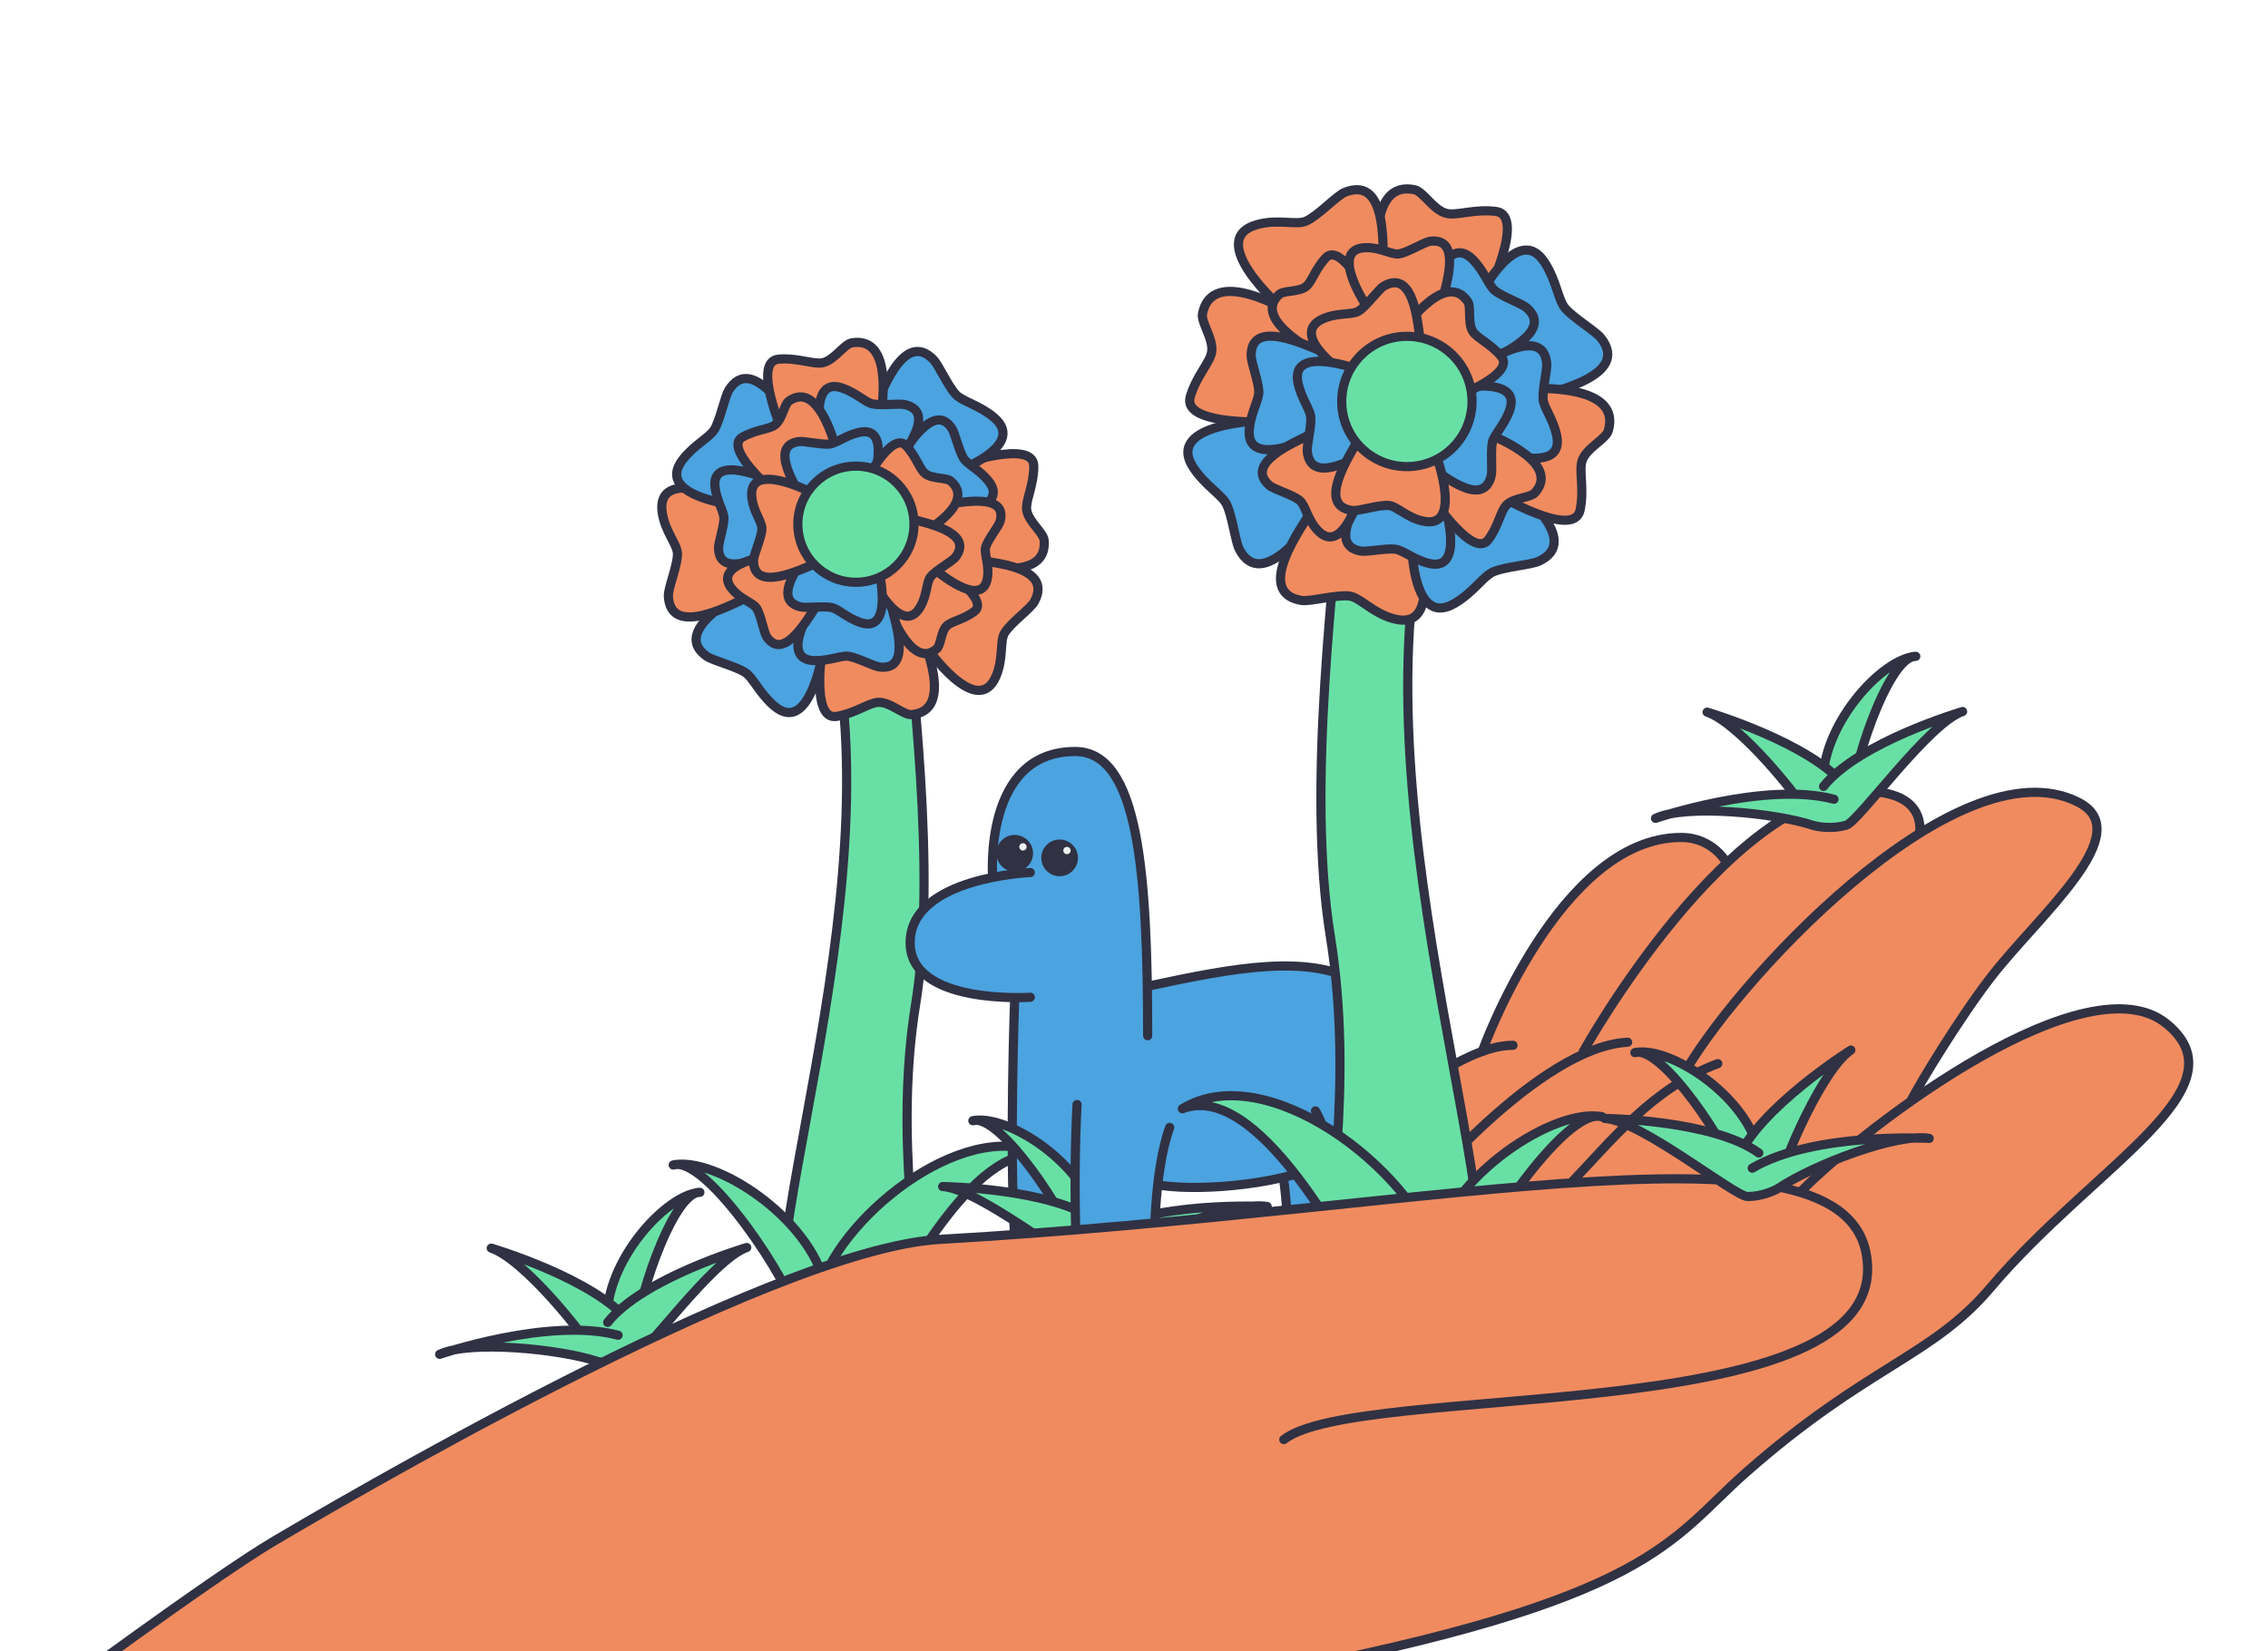
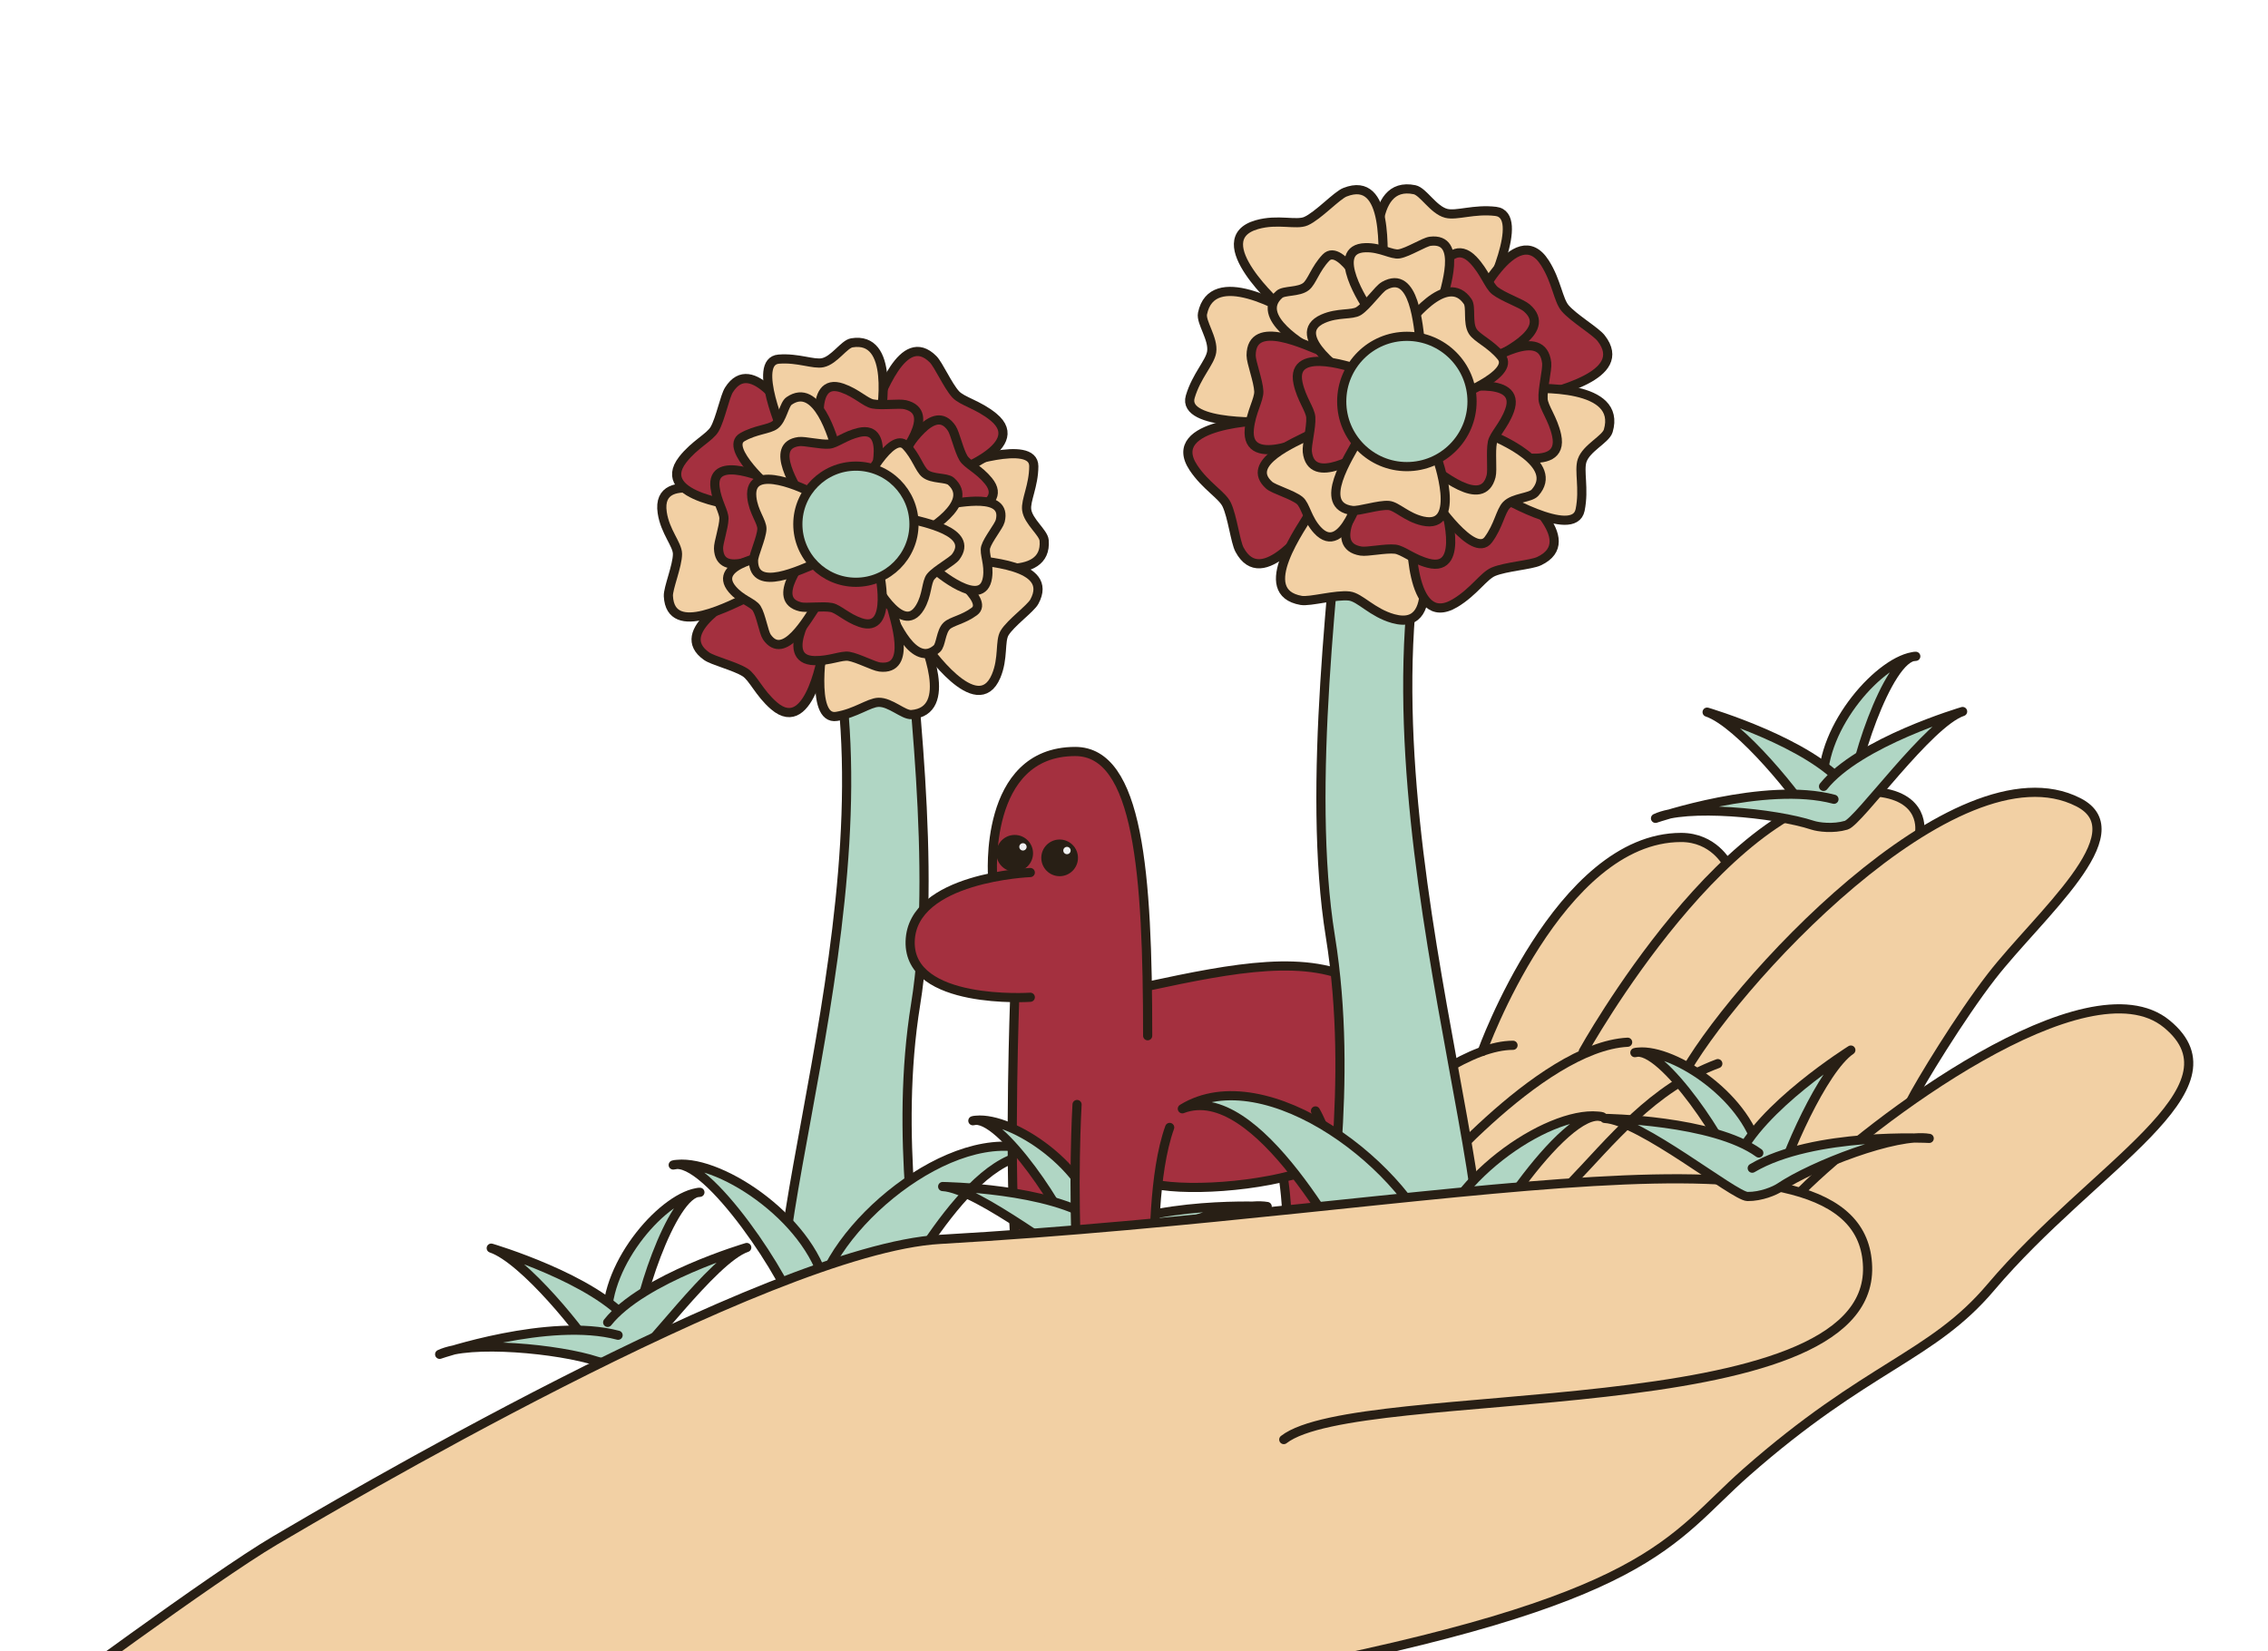
<svg xmlns="http://www.w3.org/2000/svg" id="Layer_1" data-name="Layer 1" version="1.1" viewBox="0 0 1484 1080">
  <defs>
    <style>
      .cls-1, .cls-2, .cls-3, .cls-4, .cls-5, .cls-6 {
-         stroke: #303143;
+         stroke: #281F15;
        stroke-linecap: round;
        stroke-width: 6px;
      }

      .cls-1, .cls-2, .cls-3, .cls-4, .cls-6 {
        stroke-linejoin: round;
      }

      .cls-1, .cls-7 {
-         fill: #f08b5f;
+         fill: #F2D0A4;
      }

      .cls-2, .cls-8 {
-         fill: #4ba3df;
+         fill: #A4303F;
      }

      .cls-3 {
        display: none;
      }

      .cls-3, .cls-6 {
-         fill: #68e0a5;
+         fill: #B0D6C4;
      }

      .cls-7, .cls-8, .cls-9, .cls-10 {
        stroke-width: 0px;
      }

      .cls-9 {
        fill: #f0f0f0;
      }

      .cls-4, .cls-5 {
        fill: none;
      }

      .cls-10 {
-         fill: #303143;
+         fill: #281F15;
      }

      .cls-5 {
        stroke-miterlimit: 10;
      }
    </style>
  </defs>
  <g>
    <path class="cls-6" d="M590.77,373.13c5.59,71.44,22.47,196.7,8.37,283.91s2.78,169.79,2.78,207.83l-88.55,10.88c-19.89-70.77,83.91-330.05,18.97-502.62" />
    <path class="cls-6" d="M521.13,860.59c-2.95-19.63-58.83-104.97-80.64-98.26,27.21-5.67,88.99,33.63,99.63,79.14" />
    <path class="cls-6" d="M577.2,862.36c13.56-22.77,64.74-121.43,108.29-104.72-48.83-30.03-133.55,35.07-149.04,85.67" />
    <path class="cls-3" d="M591.09,851.47c21.97-27.94,77.56-68.94,128.46-56.93-64.44-30.48-128.85,17.88-165.39,74.17" />
    <path class="cls-3" d="M518.23,864.76c-17.59-14.94-86.63-54.26-121.81-58.24,0,0,113.74,10.52,153.48,33.86" />
    <path class="cls-3" d="M554.67,875.45c-48.26-30.78-141.58-28.93-141.58-28.93,26.48-3.59,93.22,25.09,118.86,43.58,3.91,2.82,14.7,7.93,25.71,8.17,10.6.23,88.39-58.1,117.25-58.47,0,0-87.23-1.99-125.08,23.28" />
    <g>
      <g>
        <path class="cls-1" d="M538.75,419.38s-9.25,52.39,8.65,49.4c12.56-2.1,21.14-9,27.39-9.21,7.77-.26,16.43,8.45,21.61,8.03,27.95-2.22,9.46-46.14,3.55-58.77" />
        <path class="cls-2" d="M538.98,423.67s-8.32,58.97-32.52,38.18c-9.66-8.3-13.65-18.48-18.93-21.84-6.56-4.17-20.91-7.63-25.16-10.61-22.95-16.1,17.73-37.99,29.24-45.87" />
        <path class="cls-1" d="M482.94,328.25s-54.36-24.33-49.63,7.23c1.89,12.59,9.94,20.7,9.98,26.96.04,7.77-6.22,22.45-5.96,27.63,1.42,28,41.6,5.2,54.4-.36" />
        <path class="cls-1" d="M626.28,304.55s50.2-17.62,50.15.53c-.03,12.74-5.45,22.32-4.65,28.52,1,7.71,11,14.85,11.43,20.02,2.33,27.94-44,16.81-57.42,13.02" />
        <path class="cls-1" d="M605.65,422.7s33.71,49.1,46.12,19.7c4.95-11.73,2.31-22.85,5.54-28.21,4.02-6.65,17.01-15.92,19.49-20.48,13.38-24.64-32.8-26.12-46.61-28.05" />
        <path class="cls-2" d="M618.06,311.52s56.66-18.34,32.01-38.61c-9.84-8.09-20.55-10.26-24.77-14.89-5.24-5.74-11.12-19.29-14.78-22.96-19.81-19.84-34.37,24.01-40.15,36.7" />
        <path class="cls-2" d="M486.43,331.38s-59.31-5.43-39.72-30.62c7.82-10.05,17.79-14.53,20.89-19.97,3.84-6.75,6.6-21.26,9.37-25.65,14.96-23.71,38.81,15.86,47.24,26.97" />
        <path class="cls-1" d="M513.04,285.03s-21.6-48.62-3.5-50.03c12.7-.99,22.68,3.64,28.8,2.34,7.6-1.61,13.92-12.15,19.03-13,27.66-4.57,20.3,42.51,17.6,56.19" />
      </g>
      <path class="cls-1" d="M616.64,371.57s31.17,20.89,20.9,28.54c-7.2,5.37-14.91,6.36-18.07,9.43-3.93,3.82-3.73,12.49-6.47,14.92-14.79,13.13-28.1-17.73-31.63-26.92" />
      <path class="cls-2" d="M504.14,314.43s-39.31-18.4-36.25,4.66c1.22,9.2,5.85,15.69,5.8,20.25-.07,5.66-3.67,15.8-3.54,19.58.69,20.42,30.25,4.3,39.64.41" />
      <path class="cls-2" d="M533.99,393.02s-26.03,38.71-1.04,39.27c9.97.22,17.63-3.62,22.46-2.81,6,1.01,16.18,6.5,20.22,6.99,21.8,2.64,9.56-31.42,6.98-42.04" />
      <path class="cls-1" d="M506.19,362.94s-41.54,5.55-27.03,22.69c5.79,6.84,13.61,8.72,15.95,12.45,2.9,4.64,4.58,15.74,6.66,18.75,11.21,16.24,26.83-12.28,32.43-20.34" />
      <path class="cls-2" d="M616.87,338.81s45.29-5.19,29.86-24.12c-6.16-7.56-13.87-10.81-16.33-14.92-3.06-5.1-5.42-16.15-7.62-19.46-11.86-17.89-29.42,12.81-35.68,21.46" />
      <path class="cls-1" d="M611.8,372.66s31.14,27.07,34.35,5.2c1.28-8.73-2.42-15.73-1.19-19.88,1.54-5.16,8.64-13.63,9.51-17.12,4.69-18.85-26.53-11.82-36.13-10.71" />
      <path class="cls-2" d="M538.42,290.88s-10.84-45.13,12.66-36.98c9.38,3.25,15.18,9.49,19.97,10.42,5.95,1.15,17.34-.45,21.28.5,21.24,5.11-1.99,32.61-8.08,41.62" />
      <path class="cls-1" d="M505.09,320.61s-31.79-27.45-19.34-34.55c8.73-4.98,17.43-5.03,21.36-8.02,4.89-3.71,5.85-13.36,9.22-15.69,18.22-12.58,28.8,23.53,31.48,34.21" />
      <path class="cls-2" d="M570.09,318.47s14.54-40.73-8.04-35.52c-9.01,2.08-15.01,7.28-19.54,7.66-5.62.47-16.02-2.15-19.76-1.66-20.19,2.61-1.41,30.41,3.33,39.36" />
      <path class="cls-1" d="M564.67,317.85s18.54-36.37,28.12-26.27c6.73,7.09,8.79,15.28,12.53,18.3,4.64,3.75,13.97,2.42,16.95,5.06,16.1,14.28-15.52,32.64-24.98,37.65" />
      <path class="cls-1" d="M570.27,378.26s19.59,39.41,31.71,19.18c4.84-8.07,4.05-16.48,6.97-20.07,3.63-4.45,14.09-9.89,16.38-12.97,12.34-16.64-21.29-22.5-31.2-25.34" />
      <path class="cls-2" d="M574.88,372.28s10.37,42.76-11.92,35.08c-8.9-3.06-14.41-8.97-18.95-9.83-5.64-1.07-16.44.46-20.17-.42-20.15-4.79,1.82-30.92,7.57-39.47" />
      <path class="cls-1" d="M529.8,321.67s-40.33-20.38-37.87,3.71c.98,9.61,6.8,16.05,6.6,20.79-.25,5.89-5.52,16.79-5.5,20.73.08,21.27,31.34,5.42,41.24,1.67" />
      <circle class="cls-6" cx="560.04" cy="343.02" r="38" />
    </g>
  </g>
  <g id="pinky">
    <polygon class="cls-7" points="843 791.65 856.17 775 875.78 755.54 891 741.45 904.86 729.47 922.94 715.15 938.68 704.16 952.33 696 969.85 688 980.41 662.91 993.73 636.73 1004.93 618 1017.33 600.26 1032.42 582.48 1046.28 569.57 1065 557.06 1080.44 550.81 1095.18 548.18 1108.16 548.91 1118.58 553.23 1127.02 560.7 1130 565 1111.13 583.76 1092.57 605.32 1072.83 631.12 1058.42 651.87 1043.65 675.01 1036 689.83 1003.27 709.39 975.5 732 951.87 754.7 927 782.97 900 811 857 815 843 791.65" />
    <path class="cls-4" d="M969.85,688s50.15-140,130.15-140c21.21,0,30,17,30,17" />
    <path class="cls-4" d="M843,789s93.97-105,147-105" />
  </g>
  <g id="ring">
    <polygon class="cls-7" points="927 782 947.74 758.98 983.19 725.27 1013.81 702.14 1033.24 691.12 1039.46 682 1065 642.19 1104.6 591.05 1136.06 559.01 1166.37 535.96 1194.03 522.59 1222.02 517.89 1239 520.42 1248.26 525.24 1256.24 536.05 1256 545 1228 564 1189.32 597.87 1167.23 619.73 1146.12 642.81 1125.64 667.73 1105.77 696 1100 707.67 1081.09 721 1070.37 730.2 1059 741.13 1047.6 752.98 1036 765.47 1027 774.12 979.04 789 948.26 789 927 782" />
    <path class="cls-4" d="M1036,688s97.12-175.1,189-170c36,2,31,27,31,27" />
    <path class="cls-4" d="M927,782s80-97,138-100" />
  </g>
  <g id="middle">
    <polygon class="cls-7" points="1027.9 774.06 1078.59 723.04 1103.79 705.45 1103.79 699.25 1112.24 686.09 1139.86 650.12 1167.23 619.73 1197.09 590.69 1237.85 557.54 1267.38 538.63 1298.91 524.37 1328.61 517.89 1344.88 519.76 1363.86 527.33 1370.67 535.32 1372.11 550.94 1358.88 572.92 1339.88 596.49 1314.43 625.18 1297.74 645.97 1279 673.13 1261.43 701.01 1251.94 719.49 1230 749 1193.55 771.36 1178.5 779.5 1138 798 1075.5 801.21 1027.9 774.06" />
    <path class="cls-5" d="M1100,706c31-59,180.01-222.02,260-181,39,20-26,74-57,114-20.29,26.18-47,70-53,82" />
    <path class="cls-5" d="M1027,775c27-28,54-63,97-79" />
  </g>
  <g id="indexHand">
    <polygon class="cls-7" points="650 1117 830.57 1095.5 940.41 1070.77 1004.79 1051.8 1061.03 1028.24 1098.57 1003.86 1134.34 970.93 1187.54 927.25 1226.48 900.97 1258.77 880.42 1293.91 851.95 1322.29 820.7 1353.27 790.63 1395.62 751.49 1421.72 722.37 1432.13 698.42 1429.41 684 1417.74 670 1403.18 662.39 1380.26 660.15 1352.28 666.11 1329.81 674.55 1295.96 691.56 1256.24 716.51 1219 745 1200 761 1183.11 775 1155 799 1045 845 691 911 375 1029 149 1030 253 1155 534 1166 650 1117" />
    <path class="cls-4" d="M1178.5,779.5c46-46,187.49-152,239.24-109.5,51.76,42.5-47.75,92.74-115.24,172.5-38.5,45.5-80.7,51.12-160,121-50.5,44.5-60.5,83.5-315,132" />
  </g>
  <g id="tybalt">
    <g id="backFoot">
      <polygon class="cls-8" points="839.74 770.75 841.88 805.48 879.34 803.75 877.01 779.38 875.1 768.49 873.14 759.95 859.54 764.52 839.74 770.75" />
      <path class="cls-4" d="M879.34,803.75c-8.55,1.83-30.65,3.6-37.46,1.73.91-15.44-2.14-34.73-2.14-34.73" />
    </g>
    <g id="farFrontLeg">
      <polygon class="cls-8" points="663.93 652.8 662.33 750.48 663.93 809.84 704.03 809.84 731.43 788.52 750.94 728.26 750.94 677.75 750.45 632.1 749.27 601.99 744.85 556.55 734.4 516.64 721.82 498.45 703.54 491.75 679.78 497.16 659.72 518.01 651.94 537.46 649.31 574.17 662.33 637.77 663.93 652.8" />
      <path class="cls-4" d="M704.03,809.84c-6.72,3.09-32.88,1.71-40.09,0-3.61-58.11,0-157.05,0-157.05" />
    </g>
    <g>
      <path class="cls-6" d="M702.06,813.19c-2.39-15.95-47.79-85.27-65.5-79.82,22.1-4.6,72.29,27.32,80.93,64.28" />
      <path class="cls-6" d="M729.49,822.12c4.77-20.03,30.06-78.01,48.39-90.42,0,0-60.08,37.61-74.4,71.74" />
      <path class="cls-6" d="M713.35,808.99c40.09-23.7,115.8-19.49,115.8-19.49-21.39-3.7-76.43,17.76-97.79,32.1-3.25,2.18-12.17,6.04-21.12,5.92-8.61-.12-70.02-49.95-93.44-51.09,0,0,70.87.9,100.85,22.62" />
    </g>
    <g id="torso">
      <polygon class="cls-8" points="734.4 768.49 760.12 775.74 797.48 776.49 829.88 772.49 857.2 765.39 886.56 753 908.2 728.26 927.55 695.22 909.84 660.59 890.48 643.63 859.54 633.33 824.78 632.1 792.47 637.07 765.34 642.31 750.94 645.35 734.4 664.58 724 718 727 749 734.4 768.49" />
      <path class="cls-4" d="M760.12,775.74c28.62,4.02,82.62-1.38,109.62-15.78" />
    </g>
    <g id="closeBackLeg">
      <polygon class="cls-8" points="857 719 866.76 739.95 874.27 764.65 879.34 788.52 879.34 811.68 878.74 824.15 910.19 823 936.34 815.75 939.18 811.68 939.18 777.03 933.49 719 923.5 684.24 914.64 667.25 898.09 648.85 883.12 639.84 855 670 853 699 857 719" />
      <path class="cls-4" d="M750.94,645.35c113.2-24.21,194.71-37.75,187.84,169.28-1.38.63-2.44,1.12-2.44,1.12-6.72,3.09-50.39,10.11-57.6,8.4,3.89-60.37-18-97.2-18-97.2" />
    </g>
    <g id="Head">
      <path class="cls-4" d="M649.52,574.13s-6.58-82.38,54.02-82.38c41.4,0,47.4,79.2,47.4,186" />
      <g>
        <circle class="cls-10" cx="663.94" cy="558.35" r="12" />
        <circle class="cls-9" cx="669.34" cy="554.15" r="2.4" />
      </g>
      <polygon class="cls-8" points="681.34 652.8 649.31 652.09 630.78 649.24 606.27 638.58 596.17 623.02 595.53 611.88 600.85 599.37 610.46 589.53 630.21 579.4 649.52 574.13 675.94 570.95 688 596 693.34 632.1 681.34 652.8" />
      <path class="cls-4" d="M674.14,570.95s-77.4,3-78.6,45,78.6,36.62,78.6,36.62" />
      <g>
        <circle class="cls-10" cx="693.34" cy="561.35" r="12" />
        <circle class="cls-9" cx="698.14" cy="556.55" r="2.4" />
      </g>
    </g>
    <g id="closeFrontLeg">
      <polygon class="cls-8" points="704.29 732.24 704.03 763.89 703.45 796.66 704.29 817.01 705.34 836.01 754.89 834.05 755.86 795.65 761.04 753.18 768.17 732.24 760.12 708.77 735.81 704.8 713 708 704.74 722.75 704.29 732.24" />
      <path class="cls-4" d="M765.34,737.75c-10.8,30-10.2,79.2-10.45,96.3-6.77,3.11-42.88,2-49.71.26-3.62-58.17-.44-111.56-.44-111.56" />
    </g>
  </g>
  <g>
    <path class="cls-6" d="M416.43,874.73c-2-16,23-95,41.53-94.53-22.53,1.53-62.23,45.82-60.58,83.74" />
    <path class="cls-6" d="M392.43,890.73c-10-18-50-67-71-74,0,0,68,20,91,49" />
    <path class="cls-6" d="M404.43,873.73c-45-12-116.76,12.49-116.76,12.49,19.6-9.34,78.38-3.53,102.83,4.51,3.72,1.22,13.35,2.53,21.93,0,8.26-2.44,53.94-67,76.18-74.41,0,0-68,20-91,49" />
  </g>
  <g>
    <path class="cls-6" d="M879.86,294.25c-6.27,80.13-25.21,220.63-9.39,318.46s-3.12,190.45-3.12,233.12l99.33,12.2c22.31-79.38-94.12-370.21-21.27-563.78" />
    <path class="cls-6" d="M957.98,841.02c3.3-22.02,65.99-117.74,90.45-110.22-30.52-6.36-99.82,37.72-111.75,88.77" />
    <path class="cls-6" d="M895.09,843c-15.21-25.54-72.62-136.2-121.46-117.46,54.77-33.69,149.8,39.33,167.17,96.09" />
    <path class="cls-3" d="M879.51,830.79c-24.65-31.34-86.99-77.33-144.09-63.86,72.29-34.18,144.52,20.06,185.52,83.19" />
    <path class="cls-3" d="M961.23,845.69c19.73-16.76,97.18-60.86,136.63-65.33,0,0-127.57,11.8-172.16,37.98" />
    <path class="cls-3" d="M920.36,857.69c54.13-34.52,158.8-32.45,158.8-32.45-29.7-4.03-104.57,28.14-133.33,48.89-4.38,3.16-16.49,8.9-28.84,9.17-11.89.26-99.14-65.17-131.51-65.58,0,0,97.85-2.24,140.3,26.12" />
    <g>
      <g>
        <path class="cls-1" d="M832.62,275.97s-59.59,3.15-53.81-16.38c4.05-13.7,12.9-22.3,14-29.24,1.35-8.61-7.16-19.45-5.99-25.15,6.29-30.81,52.66-4.23,65.92,4.08" />
        <path class="cls-2" d="M827.88,275.13s-66.79,1.2-46.95,30.99c7.92,11.89,18.71,17.72,21.72,24.06,3.75,7.87,5.64,24.33,8.37,29.46,14.79,27.76,44.72-14.55,55.07-26.28" />
        <path class="cls-1" d="M926.46,350.56s19.66,63.84-14.83,54.26c-13.76-3.82-21.69-13.9-28.66-14.79-8.65-1.11-25.84,3.86-31.58,2.86-30.98-5.41-.1-47.03,7.83-60.51" />
        <path class="cls-1" d="M972.43,194.22s26.47-53.48,6.26-55.9c-14.18-1.7-25.59,3.02-32.39,1.28-8.44-2.16-15.03-14.27-20.73-15.46-30.79-6.42-24.73,46.69-22.34,62.15" />
        <path class="cls-1" d="M838.06,201.04s-50.05-44.24-15.63-54.04c13.74-3.91,25.76.55,32.16-2.31,7.96-3.56,20.04-16.76,25.46-18.9,29.26-11.53,24.6,40.08,24.86,55.72" />
        <path class="cls-2" d="M963.54,202.42s28.16-60.57,47.36-30.36c7.66,12.06,8.62,24.28,13.19,29.61,5.68,6.61,19.95,15.01,23.54,19.6,19.38,24.77-31.42,34.99-46.34,39.69" />
        <path class="cls-2" d="M923.45,346.25s-2.06,66.77,28.66,48.4c12.26-7.33,18.61-17.82,25.09-20.53,8.05-3.36,24.57-4.44,29.84-6.93,28.44-13.41-12.35-45.38-23.57-56.28" />
        <path class="cls-1" d="M978.69,322.95s51.17,30.69,55.22,10.74c2.84-14-.95-25.75,1.33-32.39,2.84-8.24,15.43-13.83,17.08-19.41,8.87-30.17-44.55-28.4-60.15-27.27" />
      </g>
      <path class="cls-1" d="M896.5,195.79s-19-37.56-28.92-27.17c-6.96,7.29-9.11,15.73-12.97,18.83-4.79,3.85-14.41,2.45-17.49,5.17-16.64,14.67,15.91,33.7,25.64,38.89" />
      <path class="cls-2" d="M944.74,328.85s15.11,46.28-10.14,39.72c-10.08-2.62-16.67-8.65-21.75-9.22-6.31-.7-18.1,1.92-22.29,1.26-22.64-3.56-.65-34.27,4.96-44.19" />
      <path class="cls-2" d="M861.32,284.87s-46.66,23.69-43.86-4.21c1.12-11.13,6.44-19.13,6.2-24.62-.3-6.82-5.03-18.9-5.02-23.46.04-24.63,36.29-6.35,47.75-2.03" />
      <path class="cls-1" d="M891.02,319.93s-11.85,45.49-28.95,27c-6.82-7.38-7.84-16.35-11.68-19.46-4.77-3.86-16.9-7.25-19.96-9.97-16.54-14.7,17.34-28.19,27.08-33.33" />
      <path class="cls-2" d="M932.99,200.01s11.96-49.71,30.93-29.95c7.57,7.89,10.14,16.92,14.38,20.22,5.26,4.1,17.25,8.24,20.63,11.14,18.29,15.65-18.28,31.01-28.76,36.8" />
      <path class="cls-1" d="M894.62,201.03s-25.88-38.36-1.09-38.95c9.89-.24,17.18,4.85,21.97,4.04,5.95-1.01,16.35-7.76,20.36-8.25,21.62-2.65,9.53,31.15,6.99,41.69" />
      <path class="cls-2" d="M975.64,293.9s48.76,18.23,42.9-9.04c-2.34-10.88-8.5-18.2-8.87-23.65-.46-6.78,2.87-19.25,2.36-23.75-2.78-24.35-36.58-2.24-47.44,3.31" />
      <path class="cls-1" d="M937.99,326.94s26.22,39.14,35.82,26.25c6.74-9.04,7.99-18.71,11.85-22.68,4.8-4.93,15.68-4.68,18.73-8.12,16.49-18.56-22.26-35.28-33.78-39.72" />
      <path class="cls-2" d="M949.26,254.87s47.33-10.62,38.45,13.8c-3.55,9.75-10.16,15.72-11.2,20.71-1.29,6.2.2,18.13-.85,22.23-5.67,22.12-34.05-2.58-43.37-9.09" />
      <path class="cls-1" d="M949.2,260.99s43.03-15.67,33.09-27.72c-6.97-8.46-15.81-11.88-18.66-16.45-3.54-5.68-.78-15.89-3.32-19.56-13.69-19.87-38.47,12.82-45.33,22.67" />
      <path class="cls-1" d="M882.71,246.51s-41.2-27.19-17.02-37.92c9.65-4.28,18.9-2.26,23.29-5.02,5.45-3.43,12.93-14.34,16.67-16.46,20.21-11.46,22.14,26.78,23.95,38.2" />
      <path class="cls-2" d="M890,242.19s-46.19-17.39-40.68,8.48c2.2,10.32,8.01,17.27,8.36,22.44.43,6.43-2.76,18.24-2.28,22.51,2.58,23.09,34.67,2.2,44.98-3.03" />
      <path class="cls-1" d="M940.18,299.29s17.18,47.68-9.3,41.65c-10.57-2.41-16.94-9.76-22.24-10.19-6.59-.53-19.45,3.85-23.83,3.29-23.67-2.99-1.76-35.64,3.77-46.14" />
      <circle class="cls-6" cx="920.55" cy="262.7" r="42.63" />
    </g>
  </g>
  <g id="thumb">
    <polygon class="cls-7" points="180 1008 381.56 898.78 494.44 846.18 576.24 817.66 619 809 662.76 807.93 765.44 799.35 843 791.65 981.92 777.71 1075.5 771.67 1133.47 771.36 1176.94 779.94 1203.76 792.69 1219.71 814.83 1222.02 836.46 1213.1 857.24 1195.25 873.51 1164.26 889.68 1082.94 906.82 1009 914 908 924 871.32 930.43 847.23 937.76 839 945 777 1026 587 1116 70 1084 180 1008" />
    <path class="cls-4" d="M26,1116s113.46-84.17,154-108c31.61-18.59,322.18-190.58,435-197,334-19,604-88,607,18s-333,75-382,113" />
  </g>
  <g>
    <path class="cls-6" d="M1212,524c-2-16,23-95,41.53-94.53-22.53,1.53-62.23,45.82-60.58,83.74" />
    <path class="cls-6" d="M1188,540c-10-18-50-67-71-74,0,0,68,20,91,49" />
    <path class="cls-6" d="M1200,523c-45-12-116.76,12.49-116.76,12.49,19.6-9.34,78.38-3.53,102.83,4.51,3.72,1.22,13.35,2.53,21.93,0,8.26-2.44,53.94-67,76.18-74.41,0,0-68,20-91,49" />
  </g>
  <g>
    <path class="cls-6" d="M1135.23,768.62c-2.39-15.95-47.79-85.27-65.5-79.82,22.1-4.6,72.29,27.32,80.93,64.28" />
    <path class="cls-6" d="M1162.66,777.54c4.77-20.03,30.06-78.01,48.39-90.42,0,0-60.08,37.61-74.4,71.74" />
    <path class="cls-6" d="M1146.52,764.41c40.09-23.7,115.8-19.49,115.8-19.49-21.39-3.7-76.43,17.76-97.79,32.1-3.25,2.18-12.17,6.04-21.12,5.92-8.61-.12-70.02-49.95-93.44-51.09,0,0,70.87.9,100.85,22.62" />
  </g>
</svg>
